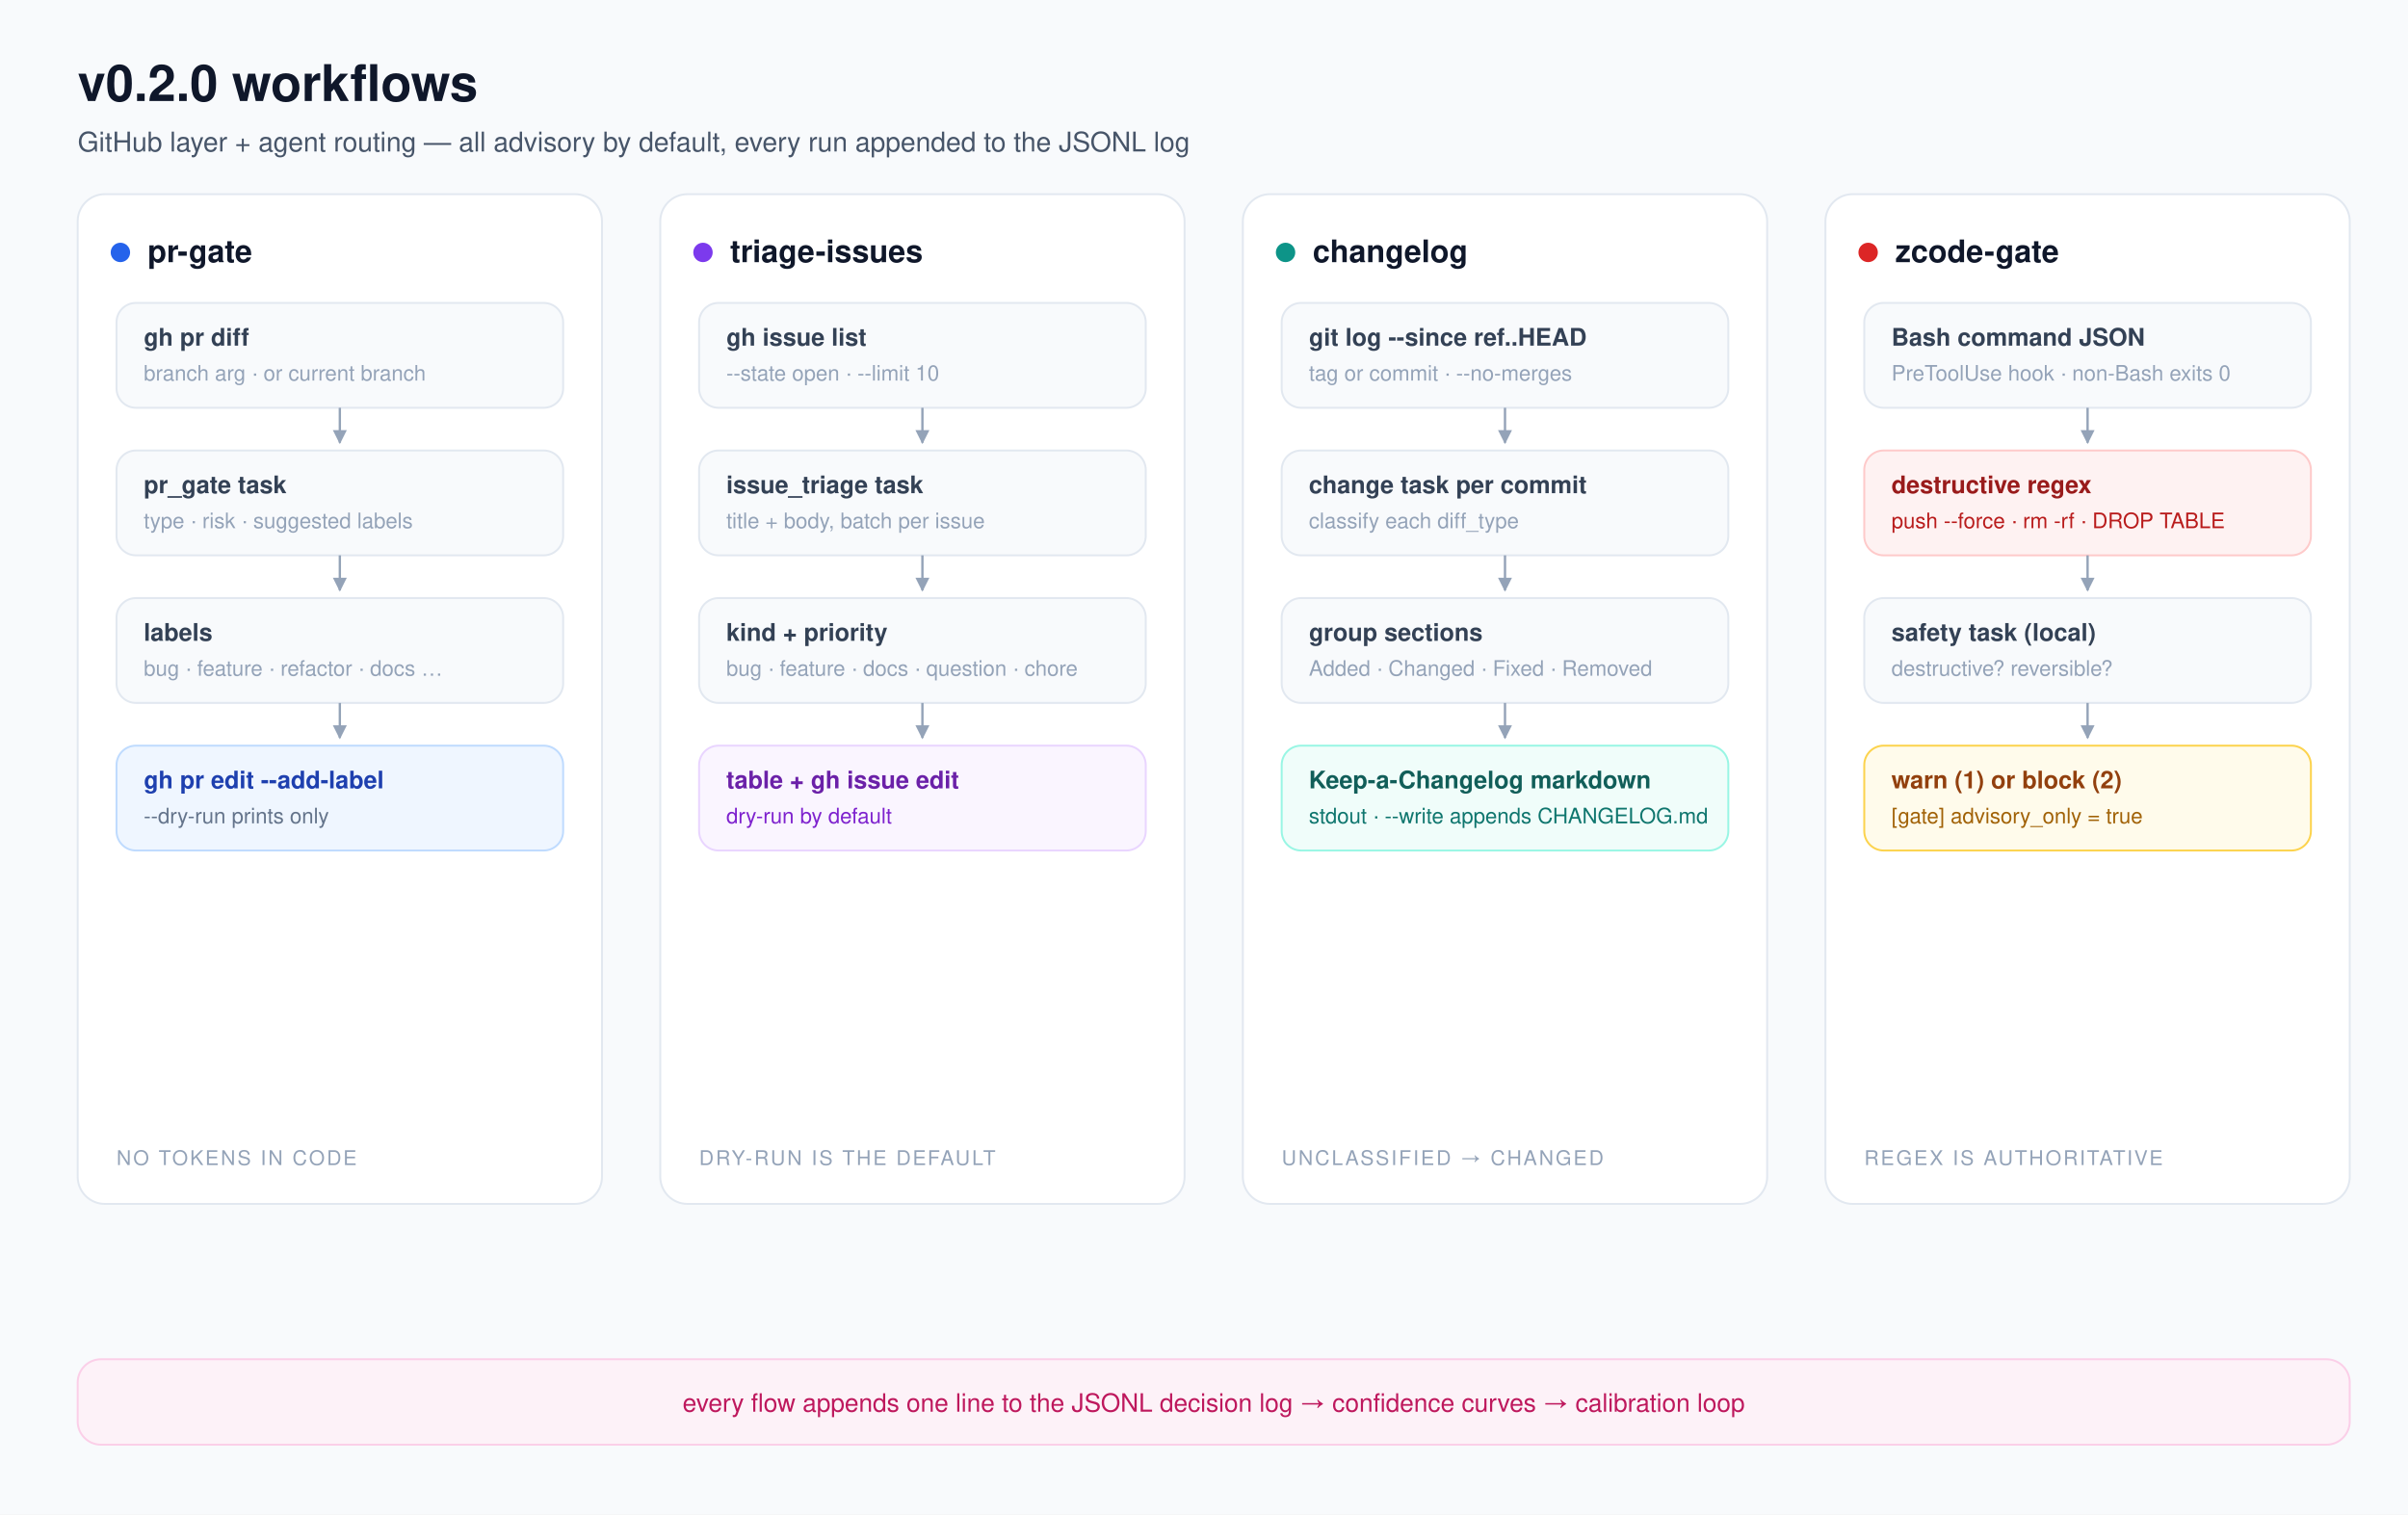
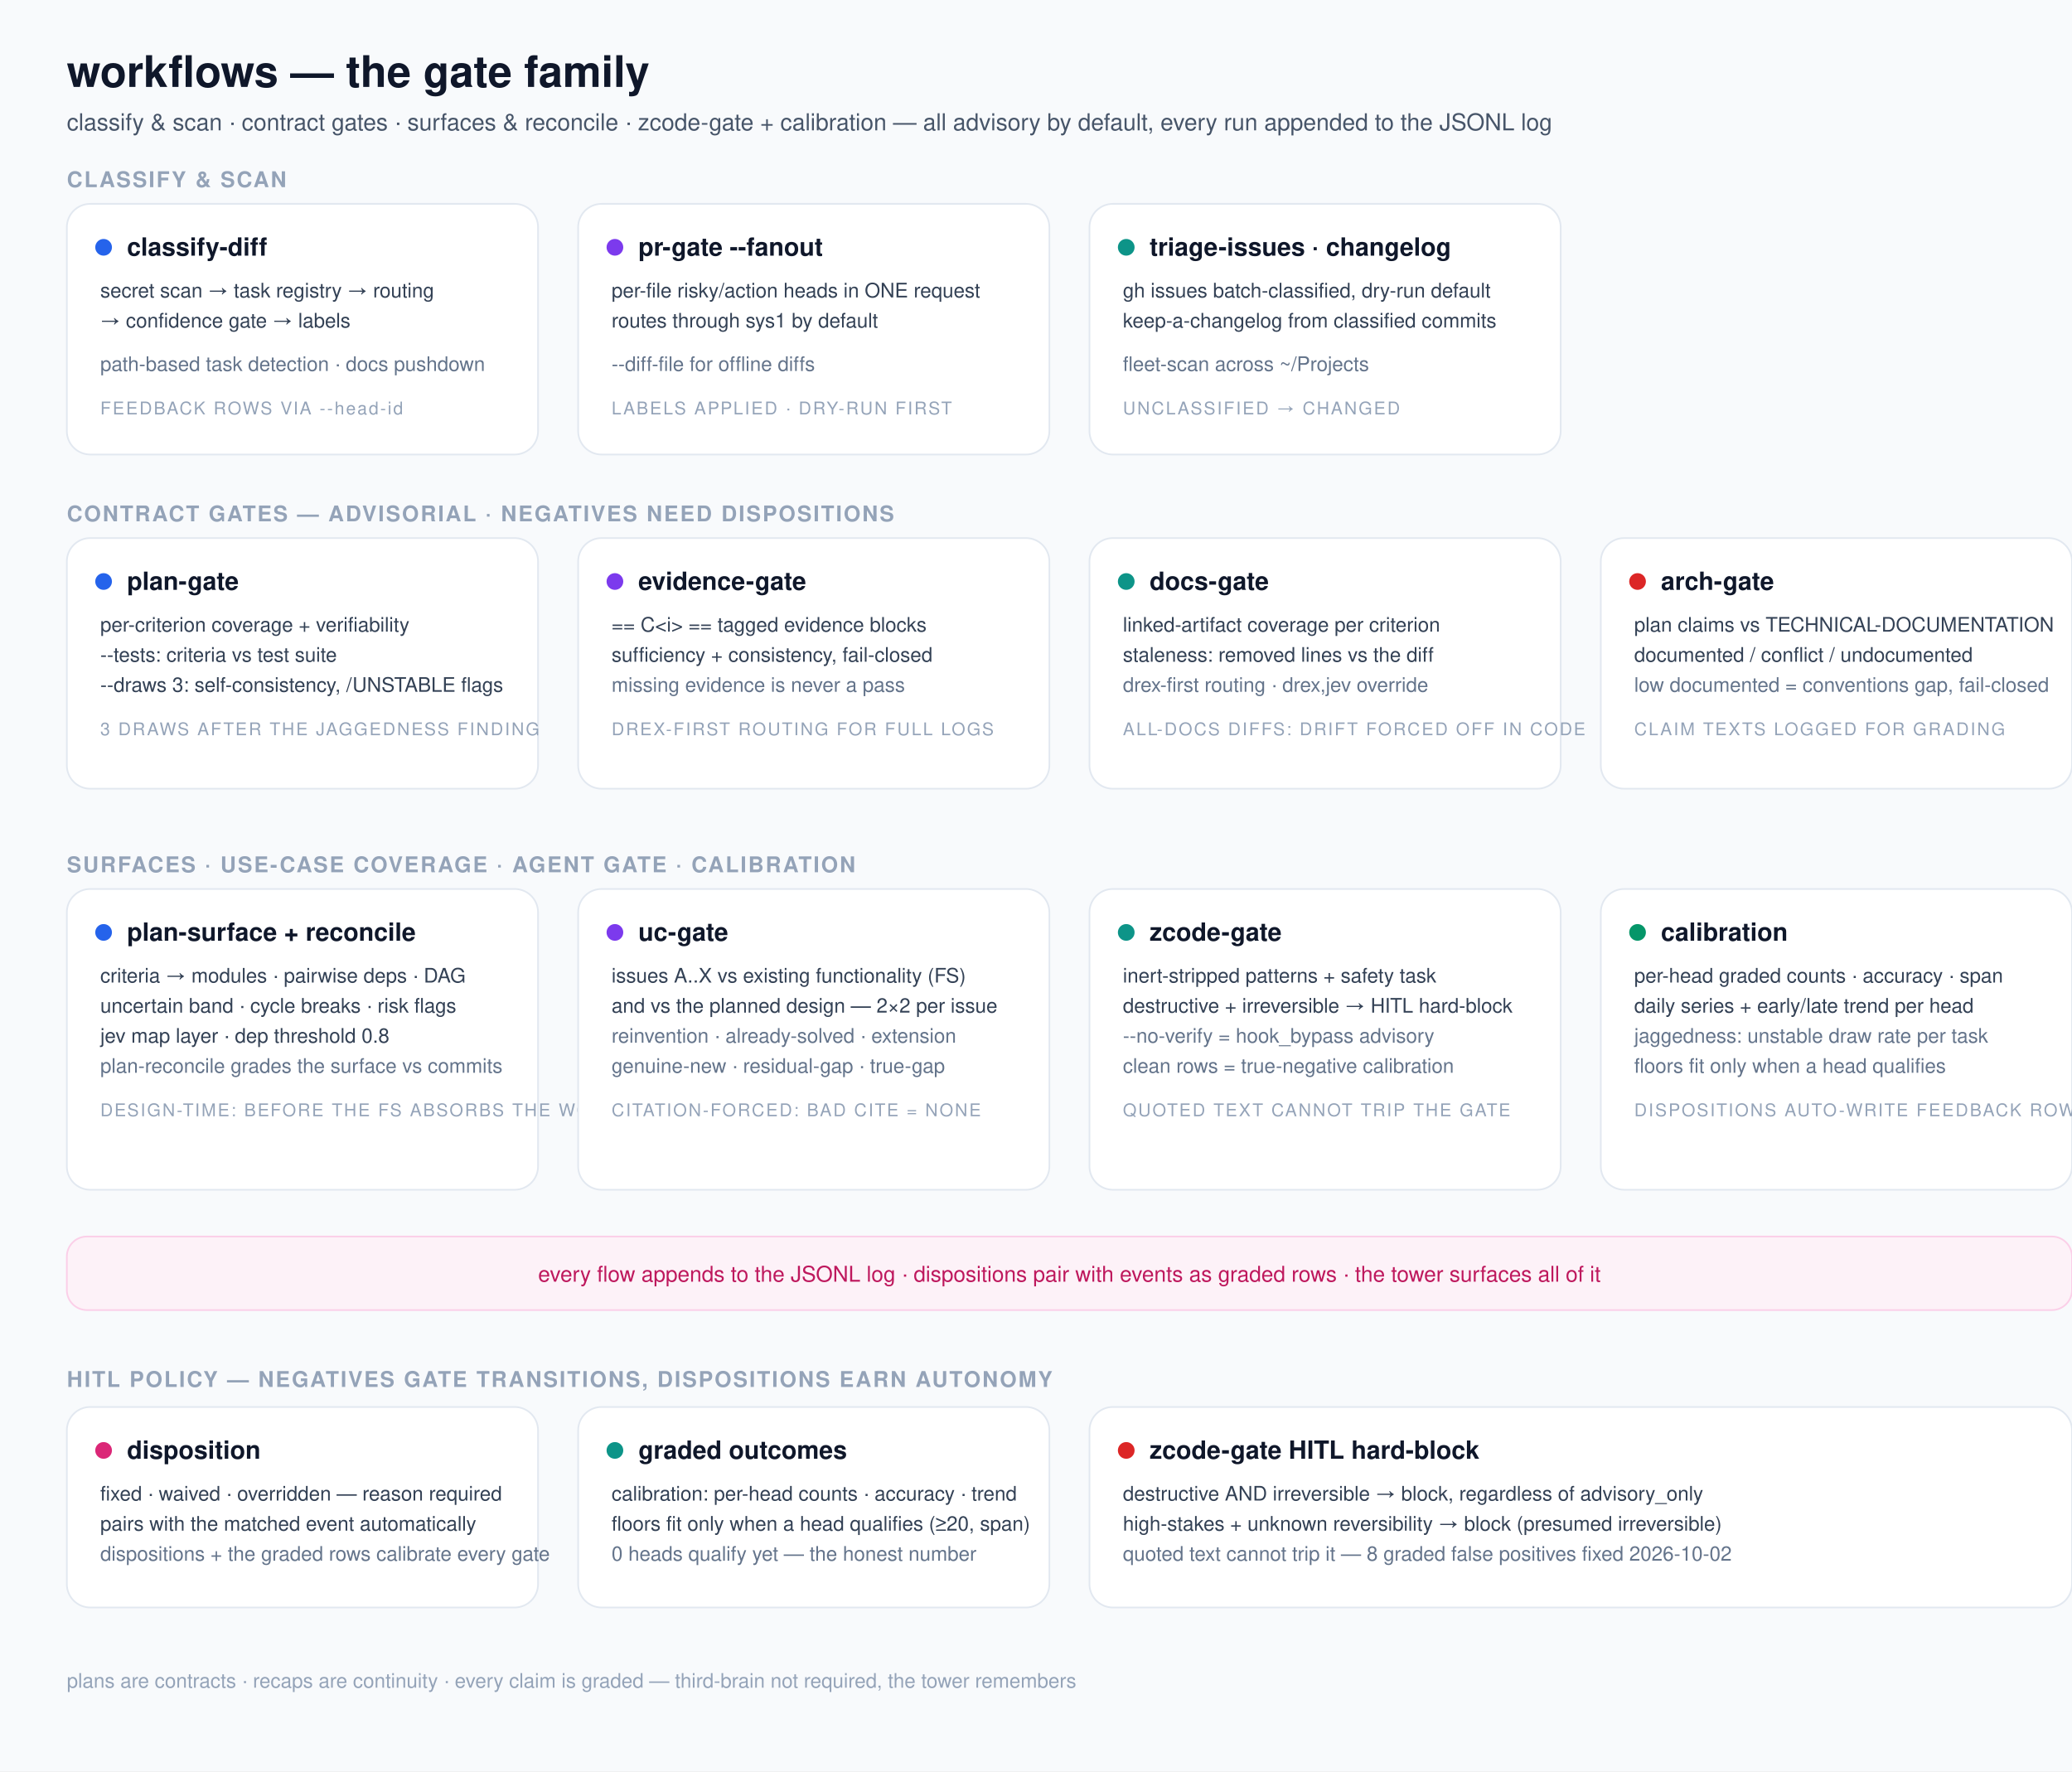
- <svg xmlns="http://www.w3.org/2000/svg" viewBox="0 0 1240 780" font-family="-apple-system, 'Segoe UI', Helvetica, Arial, sans-serif">
+ <svg xmlns="http://www.w3.org/2000/svg" viewBox="0 0 1240 1060" font-family="-apple-system, 'Segoe UI', Helvetica, Arial, sans-serif">
  <defs>
    <marker id="arr" viewBox="0 0 10 10" refX="9" refY="5" markerWidth="6" markerHeight="6" orient="auto-start-reverse">
      <path d="M 0 0 L 10 5 L 0 10 z" fill="#94a3b8" />
    </marker>
  </defs>
-   <rect width="1240" height="780" fill="#f8fafc" />
-   <text x="40" y="52" font-size="26" font-weight="700" fill="#0f172a">v0.2.0 workflows</text>
-   <text x="40" y="78" font-size="14" fill="#475569">GitHub layer + agent routing — all advisory by default, every run appended to the JSONL log</text>
-   <rect x="40" y="100" width="270" height="520" rx="14" fill="#ffffff" stroke="#e2e8f0" />
-   <circle cx="62" cy="130" r="5" fill="#2563eb" />
-   <text x="76" y="135" font-size="16" font-weight="700" fill="#0f172a">pr-gate</text>
-   <rect x="60" y="156" width="230" height="54" rx="10" fill="#f8fafc" stroke="#e2e8f0" />
-   <text x="74" y="178" font-size="12.5" font-weight="600" fill="#334155">gh pr diff</text>
-   <text x="74" y="196" font-size="11" fill="#94a3b8">branch arg · or current branch</text>
-   <line x1="175" y1="210" x2="175" y2="228" stroke="#94a3b8" stroke-width="1.2" marker-end="url(#arr)" />
-   <rect x="60" y="232" width="230" height="54" rx="10" fill="#f8fafc" stroke="#e2e8f0" />
-   <text x="74" y="254" font-size="12.5" font-weight="600" fill="#334155">pr_gate task</text>
-   <text x="74" y="272" font-size="11" fill="#94a3b8">type · risk · suggested labels</text>
-   <line x1="175" y1="286" x2="175" y2="304" stroke="#94a3b8" stroke-width="1.2" marker-end="url(#arr)" />
-   <rect x="60" y="308" width="230" height="54" rx="10" fill="#f8fafc" stroke="#e2e8f0" />
-   <text x="74" y="330" font-size="12.5" font-weight="600" fill="#334155">labels</text>
-   <text x="74" y="348" font-size="11" fill="#94a3b8">bug · feature · refactor · docs …</text>
-   <line x1="175" y1="362" x2="175" y2="380" stroke="#94a3b8" stroke-width="1.2" marker-end="url(#arr)" />
-   <rect x="60" y="384" width="230" height="54" rx="10" fill="#eff6ff" stroke="#bfdbfe" />
-   <text x="74" y="406" font-size="12.5" font-weight="600" fill="#1e40af">gh pr edit --add-label</text>
-   <text x="74" y="424" font-size="11" fill="#64748b">--dry-run prints only</text>
-   <text x="60" y="600" font-size="10.5" fill="#94a3b8" letter-spacing="1">NO TOKENS IN CODE</text>
-   <rect x="340" y="100" width="270" height="520" rx="14" fill="#ffffff" stroke="#e2e8f0" />
-   <circle cx="362" cy="130" r="5" fill="#7c3aed" />
-   <text x="376" y="135" font-size="16" font-weight="700" fill="#0f172a">triage-issues</text>
-   <rect x="360" y="156" width="230" height="54" rx="10" fill="#f8fafc" stroke="#e2e8f0" />
-   <text x="374" y="178" font-size="12.5" font-weight="600" fill="#334155">gh issue list</text>
-   <text x="374" y="196" font-size="11" fill="#94a3b8">--state open · --limit 10</text>
-   <line x1="475" y1="210" x2="475" y2="228" stroke="#94a3b8" stroke-width="1.2" marker-end="url(#arr)" />
-   <rect x="360" y="232" width="230" height="54" rx="10" fill="#f8fafc" stroke="#e2e8f0" />
-   <text x="374" y="254" font-size="12.5" font-weight="600" fill="#334155">issue_triage task</text>
-   <text x="374" y="272" font-size="11" fill="#94a3b8">title + body, batch per issue</text>
-   <line x1="475" y1="286" x2="475" y2="304" stroke="#94a3b8" stroke-width="1.2" marker-end="url(#arr)" />
-   <rect x="360" y="308" width="230" height="54" rx="10" fill="#f8fafc" stroke="#e2e8f0" />
-   <text x="374" y="330" font-size="12.5" font-weight="600" fill="#334155">kind + priority</text>
-   <text x="374" y="348" font-size="11" fill="#94a3b8">bug · feature · docs · question · chore</text>
-   <line x1="475" y1="362" x2="475" y2="380" stroke="#94a3b8" stroke-width="1.2" marker-end="url(#arr)" />
-   <rect x="360" y="384" width="230" height="54" rx="10" fill="#faf5ff" stroke="#e9d5ff" />
-   <text x="374" y="406" font-size="12.5" font-weight="600" fill="#6b21a8">table + gh issue edit</text>
-   <text x="374" y="424" font-size="11" fill="#7e22ce">dry-run by default</text>
-   <text x="360" y="600" font-size="10.5" fill="#94a3b8" letter-spacing="1">DRY-RUN IS THE DEFAULT</text>
-   <rect x="640" y="100" width="270" height="520" rx="14" fill="#ffffff" stroke="#e2e8f0" />
-   <circle cx="662" cy="130" r="5" fill="#0d9488" />
-   <text x="676" y="135" font-size="16" font-weight="700" fill="#0f172a">changelog</text>
-   <rect x="660" y="156" width="230" height="54" rx="10" fill="#f8fafc" stroke="#e2e8f0" />
-   <text x="674" y="178" font-size="12.5" font-weight="600" fill="#334155">git log --since ref..HEAD</text>
-   <text x="674" y="196" font-size="11" fill="#94a3b8">tag or commit · --no-merges</text>
-   <line x1="775" y1="210" x2="775" y2="228" stroke="#94a3b8" stroke-width="1.2" marker-end="url(#arr)" />
-   <rect x="660" y="232" width="230" height="54" rx="10" fill="#f8fafc" stroke="#e2e8f0" />
-   <text x="674" y="254" font-size="12.5" font-weight="600" fill="#334155">change task per commit</text>
-   <text x="674" y="272" font-size="11" fill="#94a3b8">classify each diff_type</text>
-   <line x1="775" y1="286" x2="775" y2="304" stroke="#94a3b8" stroke-width="1.2" marker-end="url(#arr)" />
-   <rect x="660" y="308" width="230" height="54" rx="10" fill="#f8fafc" stroke="#e2e8f0" />
-   <text x="674" y="330" font-size="12.5" font-weight="600" fill="#334155">group sections</text>
-   <text x="674" y="348" font-size="11" fill="#94a3b8">Added · Changed · Fixed · Removed</text>
-   <line x1="775" y1="362" x2="775" y2="380" stroke="#94a3b8" stroke-width="1.2" marker-end="url(#arr)" />
-   <rect x="660" y="384" width="230" height="54" rx="10" fill="#f0fdfa" stroke="#99f6e4" />
-   <text x="674" y="406" font-size="12.5" font-weight="600" fill="#115e59">Keep-a-Changelog markdown</text>
-   <text x="674" y="424" font-size="11" fill="#0f766e">stdout · --write appends CHANGELOG.md</text>
-   <text x="660" y="600" font-size="10.5" fill="#94a3b8" letter-spacing="1">UNCLASSIFIED → CHANGED</text>
-   <rect x="940" y="100" width="270" height="520" rx="14" fill="#ffffff" stroke="#e2e8f0" />
-   <circle cx="962" cy="130" r="5" fill="#dc2626" />
-   <text x="976" y="135" font-size="16" font-weight="700" fill="#0f172a">zcode-gate</text>
-   <rect x="960" y="156" width="230" height="54" rx="10" fill="#f8fafc" stroke="#e2e8f0" />
-   <text x="974" y="178" font-size="12.5" font-weight="600" fill="#334155">Bash command JSON</text>
-   <text x="974" y="196" font-size="11" fill="#94a3b8">PreToolUse hook · non-Bash exits 0</text>
-   <line x1="1075" y1="210" x2="1075" y2="228" stroke="#94a3b8" stroke-width="1.2" marker-end="url(#arr)" />
-   <rect x="960" y="232" width="230" height="54" rx="10" fill="#fef2f2" stroke="#fecaca" />
-   <text x="974" y="254" font-size="12.5" font-weight="600" fill="#991b1b">destructive regex</text>
-   <text x="974" y="272" font-size="11" fill="#b91c1c">push --force · rm -rf · DROP TABLE</text>
-   <line x1="1075" y1="286" x2="1075" y2="304" stroke="#94a3b8" stroke-width="1.2" marker-end="url(#arr)" />
-   <rect x="960" y="308" width="230" height="54" rx="10" fill="#f8fafc" stroke="#e2e8f0" />
-   <text x="974" y="330" font-size="12.5" font-weight="600" fill="#334155">safety task (local)</text>
-   <text x="974" y="348" font-size="11" fill="#94a3b8">destructive? reversible?</text>
-   <line x1="1075" y1="362" x2="1075" y2="380" stroke="#94a3b8" stroke-width="1.2" marker-end="url(#arr)" />
-   <rect x="960" y="384" width="230" height="54" rx="10" fill="#fffbeb" stroke="#fcd34d" />
-   <text x="974" y="406" font-size="12.5" font-weight="600" fill="#92400e">warn (1) or block (2)</text>
-   <text x="974" y="424" font-size="11" fill="#a16207">[gate] advisory_only = true</text>
-   <text x="960" y="600" font-size="10.5" fill="#94a3b8" letter-spacing="1">REGEX IS AUTHORITATIVE</text>
-   <rect x="40" y="700" width="1170" height="44" rx="12" fill="#fdf2f8" stroke="#fbcfe8" />
-   <text x="625" y="727" text-anchor="middle" font-size="13" fill="#be185d">every flow appends one line to the JSONL decision log → confidence curves → calibration loop</text>
+   <rect width="1240" height="1060" fill="#f8fafc" />
+   <text x="40" y="52" font-size="26" font-weight="700" fill="#0f172a">workflows — the gate family</text>
+   <text x="40" y="78" font-size="14" fill="#475569">classify &amp; scan · contract gates · surfaces &amp; reconcile · zcode-gate + calibration — all advisory by default, every run appended to the JSONL log</text>
+   <text x="40" y="112" font-size="13" font-weight="700" fill="#94a3b8" letter-spacing="1">CLASSIFY &amp; SCAN</text>
+   <rect x="40" y="122" width="282" height="150" rx="14" fill="#ffffff" stroke="#e2e8f0" />
+   <circle cx="62" cy="148" r="5" fill="#2563eb" />
+   <text x="76" y="153" font-size="15" font-weight="700" fill="#0f172a">classify-diff</text>
+   <text x="60" y="178" font-size="12" fill="#334155">secret scan → task registry → routing</text>
+   <text x="60" y="196" font-size="12" fill="#334155">→ confidence gate → labels</text>
+   <text x="60" y="222" font-size="12" fill="#64748b">path-based task detection · docs pushdown</text>
+   <text x="60" y="248" font-size="10.5" fill="#94a3b8" letter-spacing="1">FEEDBACK ROWS VIA --head-id</text>
+   <rect x="346" y="122" width="282" height="150" rx="14" fill="#ffffff" stroke="#e2e8f0" />
+   <circle cx="368" cy="148" r="5" fill="#7c3aed" />
+   <text x="382" y="153" font-size="15" font-weight="700" fill="#0f172a">pr-gate --fanout</text>
+   <text x="366" y="178" font-size="12" fill="#334155">per-file risky/action heads in ONE request</text>
+   <text x="366" y="196" font-size="12" fill="#334155">routes through sys1 by default</text>
+   <text x="366" y="222" font-size="12" fill="#64748b">--diff-file for offline diffs</text>
+   <text x="366" y="248" font-size="10.5" fill="#94a3b8" letter-spacing="1">LABELS APPLIED · DRY-RUN FIRST</text>
+   <rect x="652" y="122" width="282" height="150" rx="14" fill="#ffffff" stroke="#e2e8f0" />
+   <circle cx="674" cy="148" r="5" fill="#0d9488" />
+   <text x="688" y="153" font-size="15" font-weight="700" fill="#0f172a">triage-issues · changelog</text>
+   <text x="672" y="178" font-size="12" fill="#334155">gh issues batch-classified, dry-run default</text>
+   <text x="672" y="196" font-size="12" fill="#334155">keep-a-changelog from classified commits</text>
+   <text x="672" y="222" font-size="12" fill="#64748b">fleet-scan across ~/Projects</text>
+   <text x="672" y="248" font-size="10.5" fill="#94a3b8" letter-spacing="1">UNCLASSIFIED → CHANGED</text>
+   <text x="40" y="312" font-size="13" font-weight="700" fill="#94a3b8" letter-spacing="1">CONTRACT GATES — ADVISORIAL · NEGATIVES NEED DISPOSITIONS</text>
+   <rect x="40" y="322" width="282" height="150" rx="14" fill="#ffffff" stroke="#e2e8f0" />
+   <circle cx="62" cy="348" r="5" fill="#2563eb" />
+   <text x="76" y="353" font-size="15" font-weight="700" fill="#0f172a">plan-gate</text>
+   <text x="60" y="378" font-size="12" fill="#334155">per-criterion coverage + verifiability</text>
+   <text x="60" y="396" font-size="12" fill="#334155">--tests: criteria vs test suite</text>
+   <text x="60" y="414" font-size="12" fill="#334155">--draws 3: self-consistency, /UNSTABLE flags</text>
+   <text x="60" y="440" font-size="10.5" fill="#94a3b8" letter-spacing="1">3 DRAWS AFTER THE JAGGEDNESS FINDING</text>
+   <rect x="346" y="322" width="282" height="150" rx="14" fill="#ffffff" stroke="#e2e8f0" />
+   <circle cx="368" cy="348" r="5" fill="#7c3aed" />
+   <text x="382" y="353" font-size="15" font-weight="700" fill="#0f172a">evidence-gate</text>
+   <text x="366" y="378" font-size="12" fill="#334155">== C&lt;i&gt; == tagged evidence blocks</text>
+   <text x="366" y="396" font-size="12" fill="#334155">sufficiency + consistency, fail-closed</text>
+   <text x="366" y="414" font-size="12" fill="#64748b">missing evidence is never a pass</text>
+   <text x="366" y="440" font-size="10.5" fill="#94a3b8" letter-spacing="1">DREX-FIRST ROUTING FOR FULL LOGS</text>
+   <rect x="652" y="322" width="282" height="150" rx="14" fill="#ffffff" stroke="#e2e8f0" />
+   <circle cx="674" cy="348" r="5" fill="#0d9488" />
+   <text x="688" y="353" font-size="15" font-weight="700" fill="#0f172a">docs-gate</text>
+   <text x="672" y="378" font-size="12" fill="#334155">linked-artifact coverage per criterion</text>
+   <text x="672" y="396" font-size="12" fill="#334155">staleness: removed lines vs the diff</text>
+   <text x="672" y="414" font-size="12" fill="#64748b">drex-first routing · drex,jev override</text>
+   <text x="672" y="440" font-size="10.5" fill="#94a3b8" letter-spacing="1">ALL-DOCS DIFFS: DRIFT FORCED OFF IN CODE</text>
+   <rect x="958" y="322" width="282" height="150" rx="14" fill="#ffffff" stroke="#e2e8f0" />
+   <circle cx="980" cy="348" r="5" fill="#dc2626" />
+   <text x="994" y="353" font-size="15" font-weight="700" fill="#0f172a">arch-gate</text>
+   <text x="978" y="378" font-size="12" fill="#334155">plan claims vs TECHNICAL-DOCUMENTATION</text>
+   <text x="978" y="396" font-size="12" fill="#334155">documented / conflict / undocumented</text>
+   <text x="978" y="414" font-size="12" fill="#64748b">low documented = conventions gap, fail-closed</text>
+   <text x="978" y="440" font-size="10.5" fill="#94a3b8" letter-spacing="1">CLAIM TEXTS LOGGED FOR GRADING</text>
+   <text x="40" y="522" font-size="13" font-weight="700" fill="#94a3b8" letter-spacing="1">SURFACES · USE-CASE COVERAGE · AGENT GATE · CALIBRATION</text>
+   <rect x="40" y="532" width="282" height="180" rx="14" fill="#ffffff" stroke="#e2e8f0" />
+   <circle cx="62" cy="558" r="5" fill="#2563eb" />
+   <text x="76" y="563" font-size="15" font-weight="700" fill="#0f172a">plan-surface + reconcile</text>
+   <text x="60" y="588" font-size="12" fill="#334155">criteria → modules · pairwise deps · DAG</text>
+   <text x="60" y="606" font-size="12" fill="#334155">uncertain band · cycle breaks · risk flags</text>
+   <text x="60" y="624" font-size="12" fill="#334155">jev map layer · dep threshold 0.8</text>
+   <text x="60" y="642" font-size="12" fill="#64748b">plan-reconcile grades the surface vs commits</text>
+   <text x="60" y="668" font-size="10.5" fill="#94a3b8" letter-spacing="1">DESIGN-TIME: BEFORE THE FS ABSORBS THE WORK</text>
+   <rect x="346" y="532" width="282" height="180" rx="14" fill="#ffffff" stroke="#e2e8f0" />
+   <circle cx="368" cy="558" r="5" fill="#7c3aed" />
+   <text x="382" y="563" font-size="15" font-weight="700" fill="#0f172a">uc-gate</text>
+   <text x="366" y="588" font-size="12" fill="#334155">issues A..X vs existing functionality (FS)</text>
+   <text x="366" y="606" font-size="12" fill="#334155">and vs the planned design — 2×2 per issue</text>
+   <text x="366" y="624" font-size="12" fill="#64748b">reinvention · already-solved · extension</text>
+   <text x="366" y="642" font-size="12" fill="#64748b">genuine-new · residual-gap · true-gap</text>
+   <text x="366" y="668" font-size="10.5" fill="#94a3b8" letter-spacing="1">CITATION-FORCED: BAD CITE = NONE</text>
+   <rect x="652" y="532" width="282" height="180" rx="14" fill="#ffffff" stroke="#e2e8f0" />
+   <circle cx="674" cy="558" r="5" fill="#0d9488" />
+   <text x="688" y="563" font-size="15" font-weight="700" fill="#0f172a">zcode-gate</text>
+   <text x="672" y="588" font-size="12" fill="#334155">inert-stripped patterns + safety task</text>
+   <text x="672" y="606" font-size="12" fill="#334155">destructive + irreversible → HITL hard-block</text>
+   <text x="672" y="624" font-size="12" fill="#64748b">--no-verify = hook_bypass advisory</text>
+   <text x="672" y="642" font-size="12" fill="#64748b">clean rows = true-negative calibration</text>
+   <text x="672" y="668" font-size="10.5" fill="#94a3b8" letter-spacing="1">QUOTED TEXT CANNOT TRIP THE GATE</text>
+   <rect x="958" y="532" width="282" height="180" rx="14" fill="#ffffff" stroke="#e2e8f0" />
+   <circle cx="980" cy="558" r="5" fill="#059669" />
+   <text x="994" y="563" font-size="15" font-weight="700" fill="#0f172a">calibration</text>
+   <text x="978" y="588" font-size="12" fill="#334155">per-head graded counts · accuracy · span</text>
+   <text x="978" y="606" font-size="12" fill="#334155">daily series + early/late trend per head</text>
+   <text x="978" y="624" font-size="12" fill="#64748b">jaggedness: unstable draw rate per task</text>
+   <text x="978" y="642" font-size="12" fill="#64748b">floors fit only when a head qualifies</text>
+   <text x="978" y="668" font-size="10.5" fill="#94a3b8" letter-spacing="1">DISPOSITIONS AUTO-WRITE FEEDBACK ROWS</text>
+   <rect x="40" y="740" width="1200" height="44" rx="12" fill="#fdf2f8" stroke="#fbcfe8" />
+   <text x="640" y="767" text-anchor="middle" font-size="13" fill="#be185d">every flow appends to the JSONL log · dispositions pair with events as graded rows · the tower surfaces all of it</text>
+   <text x="40" y="830" font-size="13" font-weight="700" fill="#94a3b8" letter-spacing="1">HITL POLICY — NEGATIVES GATE TRANSITIONS, DISPOSITIONS EARN AUTONOMY</text>
+   <rect x="40" y="842" width="282" height="120" rx="14" fill="#ffffff" stroke="#e2e8f0" />
+   <circle cx="62" cy="868" r="5" fill="#db2777" />
+   <text x="76" y="873" font-size="15" font-weight="700" fill="#0f172a">disposition</text>
+   <text x="60" y="898" font-size="12" fill="#334155">fixed · waived · overridden — reason required</text>
+   <text x="60" y="916" font-size="12" fill="#334155">pairs with the matched event automatically</text>
+   <text x="60" y="934" font-size="12" fill="#64748b">dispositions + the graded rows calibrate every gate</text>
+   <rect x="346" y="842" width="282" height="120" rx="14" fill="#ffffff" stroke="#e2e8f0" />
+   <circle cx="368" cy="868" r="5" fill="#0d9488" />
+   <text x="382" y="873" font-size="15" font-weight="700" fill="#0f172a">graded outcomes</text>
+   <text x="366" y="898" font-size="12" fill="#334155">calibration: per-head counts · accuracy · trend</text>
+   <text x="366" y="916" font-size="12" fill="#334155">floors fit only when a head qualifies (≥20, span)</text>
+   <text x="366" y="934" font-size="12" fill="#64748b">0 heads qualify yet — the honest number</text>
+   <rect x="652" y="842" width="588" height="120" rx="14" fill="#ffffff" stroke="#e2e8f0" />
+   <circle cx="674" cy="868" r="5" fill="#dc2626" />
+   <text x="688" y="873" font-size="15" font-weight="700" fill="#0f172a">zcode-gate HITL hard-block</text>
+   <text x="672" y="898" font-size="12" fill="#334155">destructive AND irreversible → block, regardless of advisory_only</text>
+   <text x="672" y="916" font-size="12" fill="#334155">high-stakes + unknown reversibility → block (presumed irreversible)</text>
+   <text x="672" y="934" font-size="12" fill="#64748b">quoted text cannot trip it — 8 graded false positives fixed 2026-10-02</text>
+   <text x="40" y="1010" font-size="12" fill="#94a3b8">plans are contracts · recaps are continuity · every claim is graded — third-brain not required, the tower remembers</text>
</svg>
